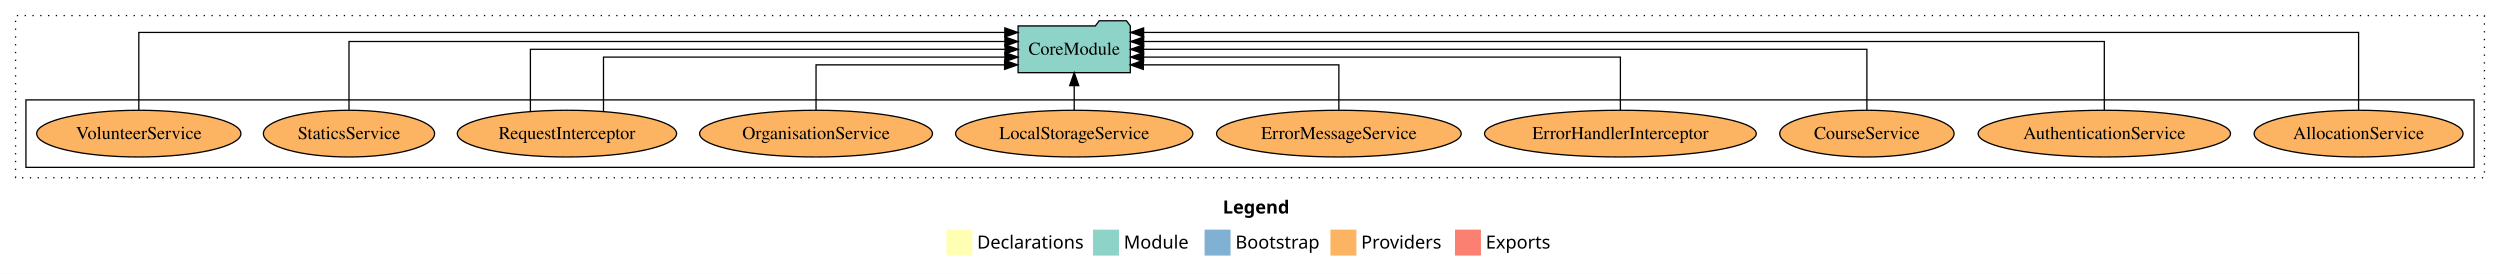
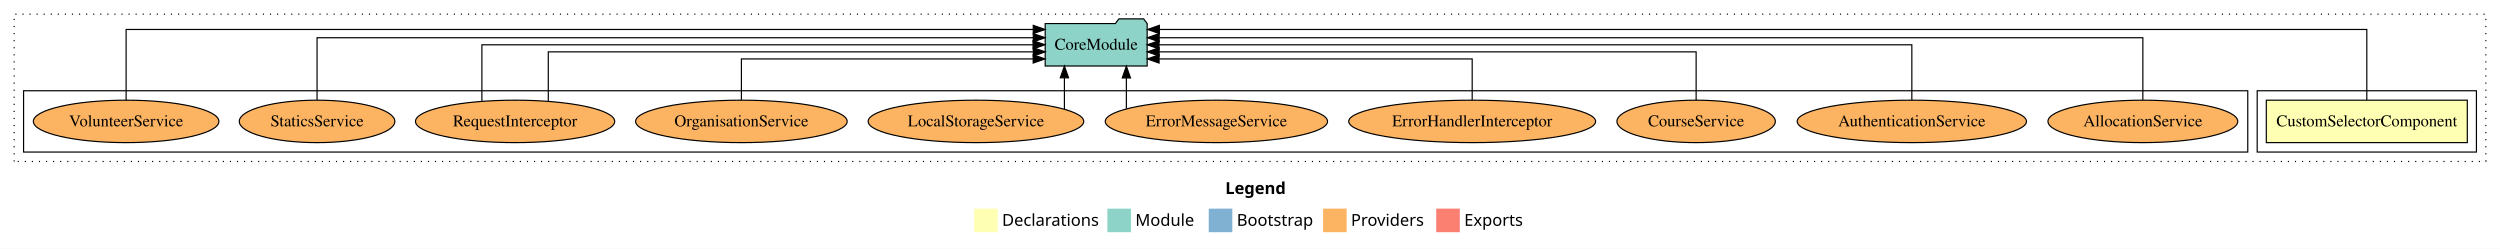
- <svg xmlns="http://www.w3.org/2000/svg" width="1927pt" height="211pt" viewBox="0.00 0.00 1927.00 211.00">
+ <svg xmlns="http://www.w3.org/2000/svg" width="2121pt" height="211pt" viewBox="0.00 0.00 2121.00 211.00">
  <g id="graph0" class="graph" transform="scale(1 1) rotate(0) translate(4 207)">
-     <polygon fill="#ffffff" stroke="transparent" points="-4,4 -4,-207 1923,-207 1923,4 -4,4" />
-     <text text-anchor="start" x="938.509" y="-42.4" font-family="sans-serif" font-weight="bold" font-size="14.00" fill="#000000">Legend</text>
-     <polygon fill="#ffffb3" stroke="transparent" points="725.5,-10 725.5,-30 745.5,-30 745.5,-10 725.5,-10" />
-     <text text-anchor="start" x="749.129" y="-15.4" font-family="sans-serif" font-size="14.00" fill="#000000">  Declarations</text>
-     <polygon fill="#8dd3c7" stroke="transparent" points="838.5,-10 838.5,-30 858.5,-30 858.5,-10 838.5,-10" />
-     <text text-anchor="start" x="862.225" y="-15.4" font-family="sans-serif" font-size="14.00" fill="#000000">  Module</text>
-     <polygon fill="#80b1d3" stroke="transparent" points="924.5,-10 924.5,-30 944.5,-30 944.5,-10 924.5,-10" />
-     <text text-anchor="start" x="948.281" y="-15.4" font-family="sans-serif" font-size="14.00" fill="#000000">  Bootstrap</text>
-     <polygon fill="#fdb462" stroke="transparent" points="1021.5,-10 1021.5,-30 1041.5,-30 1041.5,-10 1021.5,-10" />
-     <text text-anchor="start" x="1045.173" y="-15.4" font-family="sans-serif" font-size="14.00" fill="#000000">  Providers</text>
-     <polygon fill="#fb8072" stroke="transparent" points="1117.5,-10 1117.5,-30 1137.5,-30 1137.5,-10 1117.5,-10" />
-     <text text-anchor="start" x="1141.226" y="-15.4" font-family="sans-serif" font-size="14.00" fill="#000000">  Exports</text>
+     <polygon fill="#ffffff" stroke="transparent" points="-4,4 -4,-207 2117,-207 2117,4 -4,4" />
+     <text text-anchor="start" x="1035.509" y="-42.4" font-family="sans-serif" font-weight="bold" font-size="14.00" fill="#000000">Legend</text>
+     <polygon fill="#ffffb3" stroke="transparent" points="822.5,-10 822.5,-30 842.5,-30 842.5,-10 822.5,-10" />
+     <text text-anchor="start" x="846.129" y="-15.4" font-family="sans-serif" font-size="14.00" fill="#000000">  Declarations</text>
+     <polygon fill="#8dd3c7" stroke="transparent" points="935.5,-10 935.5,-30 955.5,-30 955.5,-10 935.5,-10" />
+     <text text-anchor="start" x="959.225" y="-15.4" font-family="sans-serif" font-size="14.00" fill="#000000">  Module</text>
+     <polygon fill="#80b1d3" stroke="transparent" points="1021.5,-10 1021.5,-30 1041.5,-30 1041.5,-10 1021.5,-10" />
+     <text text-anchor="start" x="1045.281" y="-15.4" font-family="sans-serif" font-size="14.00" fill="#000000">  Bootstrap</text>
+     <polygon fill="#fdb462" stroke="transparent" points="1118.5,-10 1118.5,-30 1138.5,-30 1138.5,-10 1118.5,-10" />
+     <text text-anchor="start" x="1142.173" y="-15.4" font-family="sans-serif" font-size="14.00" fill="#000000">  Providers</text>
+     <polygon fill="#fb8072" stroke="transparent" points="1214.5,-10 1214.5,-30 1234.5,-30 1234.5,-10 1214.5,-10" />
+     <text text-anchor="start" x="1238.226" y="-15.4" font-family="sans-serif" font-size="14.00" fill="#000000">  Exports</text>
    <g id="clust1" class="cluster">
-       <polygon fill="none" stroke="#000000" stroke-dasharray="1,5" points="8,-70 8,-195 1911,-195 1911,-70 8,-70" />
+       <polygon fill="none" stroke="#000000" stroke-dasharray="1,5" points="8,-70 8,-195 2105,-195 2105,-70 8,-70" />
    </g>
-     <g id="clust6" class="cluster">
+     <g id="clust2" class="cluster">
+       <polygon fill="none" stroke="#000000" points="1911,-78 1911,-130 2097,-130 2097,-78 1911,-78" />
+     </g>
+     <g id="clust7" class="cluster">
      <polygon fill="none" stroke="#000000" points="16,-78 16,-130 1903,-130 1903,-78 16,-78" />
    </g>
    <g id="node1" class="node">
+       <polygon fill="#ffffb3" stroke="#000000" points="2089.263,-122 1918.737,-122 1918.737,-86 2089.263,-86 2089.263,-122" />
+       <text text-anchor="middle" x="2004" y="-99.8" font-family="Times,serif" font-size="14.00" fill="#000000">CustomSelectorComponent</text>
+     </g>
+     <g id="node2" class="node">
+       <polygon fill="#8dd3c7" stroke="#000000" points="969.262,-187 966.262,-191 945.262,-191 942.262,-187 882.738,-187 882.738,-151 969.262,-151 969.262,-187" />
+       <text text-anchor="middle" x="926" y="-164.8" font-family="Times,serif" font-size="14.00" fill="#000000">CoreModule</text>
+     </g>
+     <g id="edge1" class="edge">
+       <path fill="none" stroke="#000000" d="M2004,-122.091C2004,-145.133 2004,-182 2004,-182 2004,-182 979.594,-182 979.594,-182" />
+       <polygon fill="#000000" stroke="#000000" points="979.594,-178.5 969.594,-182 979.594,-185.5 979.594,-178.5" />
+     </g>
+     <g id="node3" class="node">
      <ellipse fill="#fdb462" stroke="#000000" cx="1814" cy="-104" rx="80.514" ry="18" />
      <text text-anchor="middle" x="1814" y="-99.8" font-family="Times,serif" font-size="14.00" fill="#000000">AllocationService</text>
    </g>
-     <g id="node11" class="node">
-       <polygon fill="#8dd3c7" stroke="#000000" points="867.262,-187 864.262,-191 843.262,-191 840.262,-187 780.738,-187 780.738,-151 867.262,-151 867.262,-187" />
-       <text text-anchor="middle" x="824" y="-164.8" font-family="Times,serif" font-size="14.00" fill="#000000">CoreModule</text>
+     <g id="edge2" class="edge">
+       <path fill="none" stroke="#000000" d="M1814,-122.284C1814,-143.321 1814,-175 1814,-175 1814,-175 979.431,-175 979.431,-175" />
+       <polygon fill="#000000" stroke="#000000" points="979.431,-171.5 969.431,-175 979.431,-178.5 979.431,-171.5" />
    </g>
-     <g id="edge1" class="edge">
-       <path fill="none" stroke="#000000" d="M1814,-122.091C1814,-145.133 1814,-182 1814,-182 1814,-182 877.495,-182 877.495,-182" />
-       <polygon fill="#000000" stroke="#000000" points="877.496,-178.5 867.495,-182 877.495,-185.5 877.496,-178.5" />
-     </g>
-     <g id="node2" class="node">
+     <g id="node4" class="node">
      <ellipse fill="#fdb462" stroke="#000000" cx="1618" cy="-104" rx="97.268" ry="18" />
      <text text-anchor="middle" x="1618" y="-99.8" font-family="Times,serif" font-size="14.00" fill="#000000">AuthenticationService</text>
    </g>
-     <g id="edge2" class="edge">
-       <path fill="none" stroke="#000000" d="M1618,-122.284C1618,-143.321 1618,-175 1618,-175 1618,-175 877.536,-175 877.536,-175" />
-       <polygon fill="#000000" stroke="#000000" points="877.536,-171.5 867.536,-175 877.536,-178.5 877.536,-171.5" />
+     <g id="edge3" class="edge">
+       <path fill="none" stroke="#000000" d="M1618,-122.106C1618,-141.339 1618,-169 1618,-169 1618,-169 979.288,-169 979.288,-169" />
+       <polygon fill="#000000" stroke="#000000" points="979.288,-165.5 969.288,-169 979.288,-172.5 979.288,-165.5" />
    </g>
-     <g id="node3" class="node">
+     <g id="node5" class="node">
      <ellipse fill="#fdb462" stroke="#000000" cx="1435" cy="-104" rx="67.193" ry="18" />
      <text text-anchor="middle" x="1435" y="-99.8" font-family="Times,serif" font-size="14.00" fill="#000000">CourseService</text>
    </g>
-     <g id="edge3" class="edge">
-       <path fill="none" stroke="#000000" d="M1435,-122.106C1435,-141.339 1435,-169 1435,-169 1435,-169 877.452,-169 877.452,-169" />
-       <polygon fill="#000000" stroke="#000000" points="877.452,-165.5 867.452,-169 877.452,-172.5 877.452,-165.5" />
+     <g id="edge4" class="edge">
+       <path fill="none" stroke="#000000" d="M1435,-122.022C1435,-139.373 1435,-163 1435,-163 1435,-163 979.397,-163 979.397,-163" />
+       <polygon fill="#000000" stroke="#000000" points="979.397,-159.5 969.397,-163 979.397,-166.5 979.397,-159.5" />
    </g>
-     <g id="node4" class="node">
+     <g id="node6" class="node">
      <ellipse fill="#fdb462" stroke="#000000" cx="1245" cy="-104" rx="104.733" ry="18" />
      <text text-anchor="middle" x="1245" y="-99.8" font-family="Times,serif" font-size="14.00" fill="#000000">ErrorHandlerInterceptor</text>
    </g>
-     <g id="edge4" class="edge">
-       <path fill="none" stroke="#000000" d="M1245,-122.022C1245,-139.373 1245,-163 1245,-163 1245,-163 877.469,-163 877.469,-163" />
-       <polygon fill="#000000" stroke="#000000" points="877.469,-159.5 867.469,-163 877.469,-166.5 877.469,-159.5" />
+     <g id="edge5" class="edge">
+       <path fill="none" stroke="#000000" d="M1245,-122.24C1245,-137.571 1245,-157 1245,-157 1245,-157 979.354,-157 979.354,-157" />
+       <polygon fill="#000000" stroke="#000000" points="979.354,-153.5 969.354,-157 979.354,-160.5 979.354,-153.5" />
    </g>
-     <g id="node5" class="node">
+     <g id="node7" class="node">
      <ellipse fill="#fdb462" stroke="#000000" cx="1028" cy="-104" rx="94.296" ry="18" />
      <text text-anchor="middle" x="1028" y="-99.8" font-family="Times,serif" font-size="14.00" fill="#000000">ErrorMessageService</text>
    </g>
-     <g id="edge5" class="edge">
-       <path fill="none" stroke="#000000" d="M1028,-122.24C1028,-137.571 1028,-157 1028,-157 1028,-157 877.263,-157 877.263,-157" />
-       <polygon fill="#000000" stroke="#000000" points="877.263,-153.5 867.263,-157 877.263,-160.5 877.263,-153.5" />
+     <g id="edge6" class="edge">
+       <path fill="none" stroke="#000000" d="M951.616,-114.733C951.616,-114.733 951.616,-140.872 951.616,-140.872" />
+       <polygon fill="#000000" stroke="#000000" points="948.116,-140.872 951.616,-150.872 955.116,-140.872 948.116,-140.872" />
    </g>
-     <g id="node6" class="node">
+     <g id="node8" class="node">
      <ellipse fill="#fdb462" stroke="#000000" cx="824" cy="-104" rx="91.448" ry="18" />
      <text text-anchor="middle" x="824" y="-99.8" font-family="Times,serif" font-size="14.00" fill="#000000">LocalStorageService</text>
    </g>
-     <g id="edge6" class="edge">
-       <path fill="none" stroke="#000000" d="M824,-122.106C824,-122.106 824,-140.991 824,-140.991" />
-       <polygon fill="#000000" stroke="#000000" points="820.5,-140.991 824,-150.991 827.5,-140.991 820.5,-140.991" />
+     <g id="edge7" class="edge">
+       <path fill="none" stroke="#000000" d="M899.047,-114.443C899.047,-114.443 899.047,-140.968 899.047,-140.968" />
+       <polygon fill="#000000" stroke="#000000" points="895.547,-140.968 899.047,-150.968 902.547,-140.968 895.547,-140.968" />
    </g>
-     <g id="node7" class="node">
+     <g id="node9" class="node">
      <ellipse fill="#fdb462" stroke="#000000" cx="625" cy="-104" rx="89.744" ry="18" />
      <text text-anchor="middle" x="625" y="-99.8" font-family="Times,serif" font-size="14.00" fill="#000000">OrganisationService</text>
    </g>
-     <g id="edge7" class="edge">
-       <path fill="none" stroke="#000000" d="M625,-122.24C625,-137.571 625,-157 625,-157 625,-157 770.329,-157 770.329,-157" />
-       <polygon fill="#000000" stroke="#000000" points="770.329,-160.5 780.329,-157 770.329,-153.5 770.329,-160.5" />
+     <g id="edge8" class="edge">
+       <path fill="none" stroke="#000000" d="M625,-122.24C625,-137.571 625,-157 625,-157 625,-157 872.553,-157 872.553,-157" />
+       <polygon fill="#000000" stroke="#000000" points="872.553,-160.5 882.553,-157 872.553,-153.5 872.553,-160.5" />
    </g>
-     <g id="node8" class="node">
+     <g id="node10" class="node">
      <ellipse fill="#fdb462" stroke="#000000" cx="433" cy="-104" rx="84.507" ry="18" />
      <text text-anchor="middle" x="433" y="-99.8" font-family="Times,serif" font-size="14.00" fill="#000000">RequestInterceptor</text>
    </g>
-     <g id="edge8" class="edge">
-       <path fill="none" stroke="#000000" d="M404.832,-121.078C404.832,-140.336 404.832,-169 404.832,-169 404.832,-169 770.721,-169 770.721,-169" />
-       <polygon fill="#000000" stroke="#000000" points="770.721,-172.5 780.721,-169 770.72,-165.5 770.721,-172.5" />
+     <g id="edge9" class="edge">
+       <path fill="none" stroke="#000000" d="M461.168,-121.065C461.168,-138.49 461.168,-163 461.168,-163 461.168,-163 872.687,-163 872.687,-163" />
+       <polygon fill="#000000" stroke="#000000" points="872.687,-166.5 882.687,-163 872.687,-159.5 872.687,-166.5" />
    </g>
-     <g id="edge9" class="edge">
-       <path fill="none" stroke="#000000" d="M461.168,-121.065C461.168,-138.49 461.168,-163 461.168,-163 461.168,-163 770.594,-163 770.594,-163" />
-       <polygon fill="#000000" stroke="#000000" points="770.594,-166.5 780.594,-163 770.594,-159.5 770.594,-166.5" />
+     <g id="edge10" class="edge">
+       <path fill="none" stroke="#000000" d="M404.832,-121.078C404.832,-140.336 404.832,-169 404.832,-169 404.832,-169 872.462,-169 872.462,-169" />
+       <polygon fill="#000000" stroke="#000000" points="872.462,-172.5 882.462,-169 872.462,-165.5 872.462,-172.5" />
    </g>
-     <g id="node9" class="node">
+     <g id="node11" class="node">
      <ellipse fill="#fdb462" stroke="#000000" cx="265" cy="-104" rx="65.981" ry="18" />
      <text text-anchor="middle" x="265" y="-99.8" font-family="Times,serif" font-size="14.00" fill="#000000">StaticsService</text>
    </g>
-     <g id="edge10" class="edge">
-       <path fill="none" stroke="#000000" d="M265,-122.284C265,-143.321 265,-175 265,-175 265,-175 770.601,-175 770.601,-175" />
-       <polygon fill="#000000" stroke="#000000" points="770.601,-178.5 780.601,-175 770.601,-171.5 770.601,-178.5" />
+     <g id="edge11" class="edge">
+       <path fill="none" stroke="#000000" d="M265,-122.284C265,-143.321 265,-175 265,-175 265,-175 872.63,-175 872.63,-175" />
+       <polygon fill="#000000" stroke="#000000" points="872.63,-178.5 882.63,-175 872.63,-171.5 872.63,-178.5" />
    </g>
-     <g id="node10" class="node">
+     <g id="node12" class="node">
      <ellipse fill="#fdb462" stroke="#000000" cx="103" cy="-104" rx="78.709" ry="18" />
      <text text-anchor="middle" x="103" y="-99.8" font-family="Times,serif" font-size="14.00" fill="#000000">VolunteerService</text>
    </g>
-     <g id="edge11" class="edge">
-       <path fill="none" stroke="#000000" d="M103,-122.091C103,-145.133 103,-182 103,-182 103,-182 770.522,-182 770.522,-182" />
-       <polygon fill="#000000" stroke="#000000" points="770.522,-185.5 780.522,-182 770.522,-178.5 770.522,-185.5" />
+     <g id="edge12" class="edge">
+       <path fill="none" stroke="#000000" d="M103,-122.091C103,-145.133 103,-182 103,-182 103,-182 872.622,-182 872.622,-182" />
+       <polygon fill="#000000" stroke="#000000" points="872.622,-185.5 882.622,-182 872.622,-178.5 872.622,-185.5" />
    </g>
  </g>
</svg>
